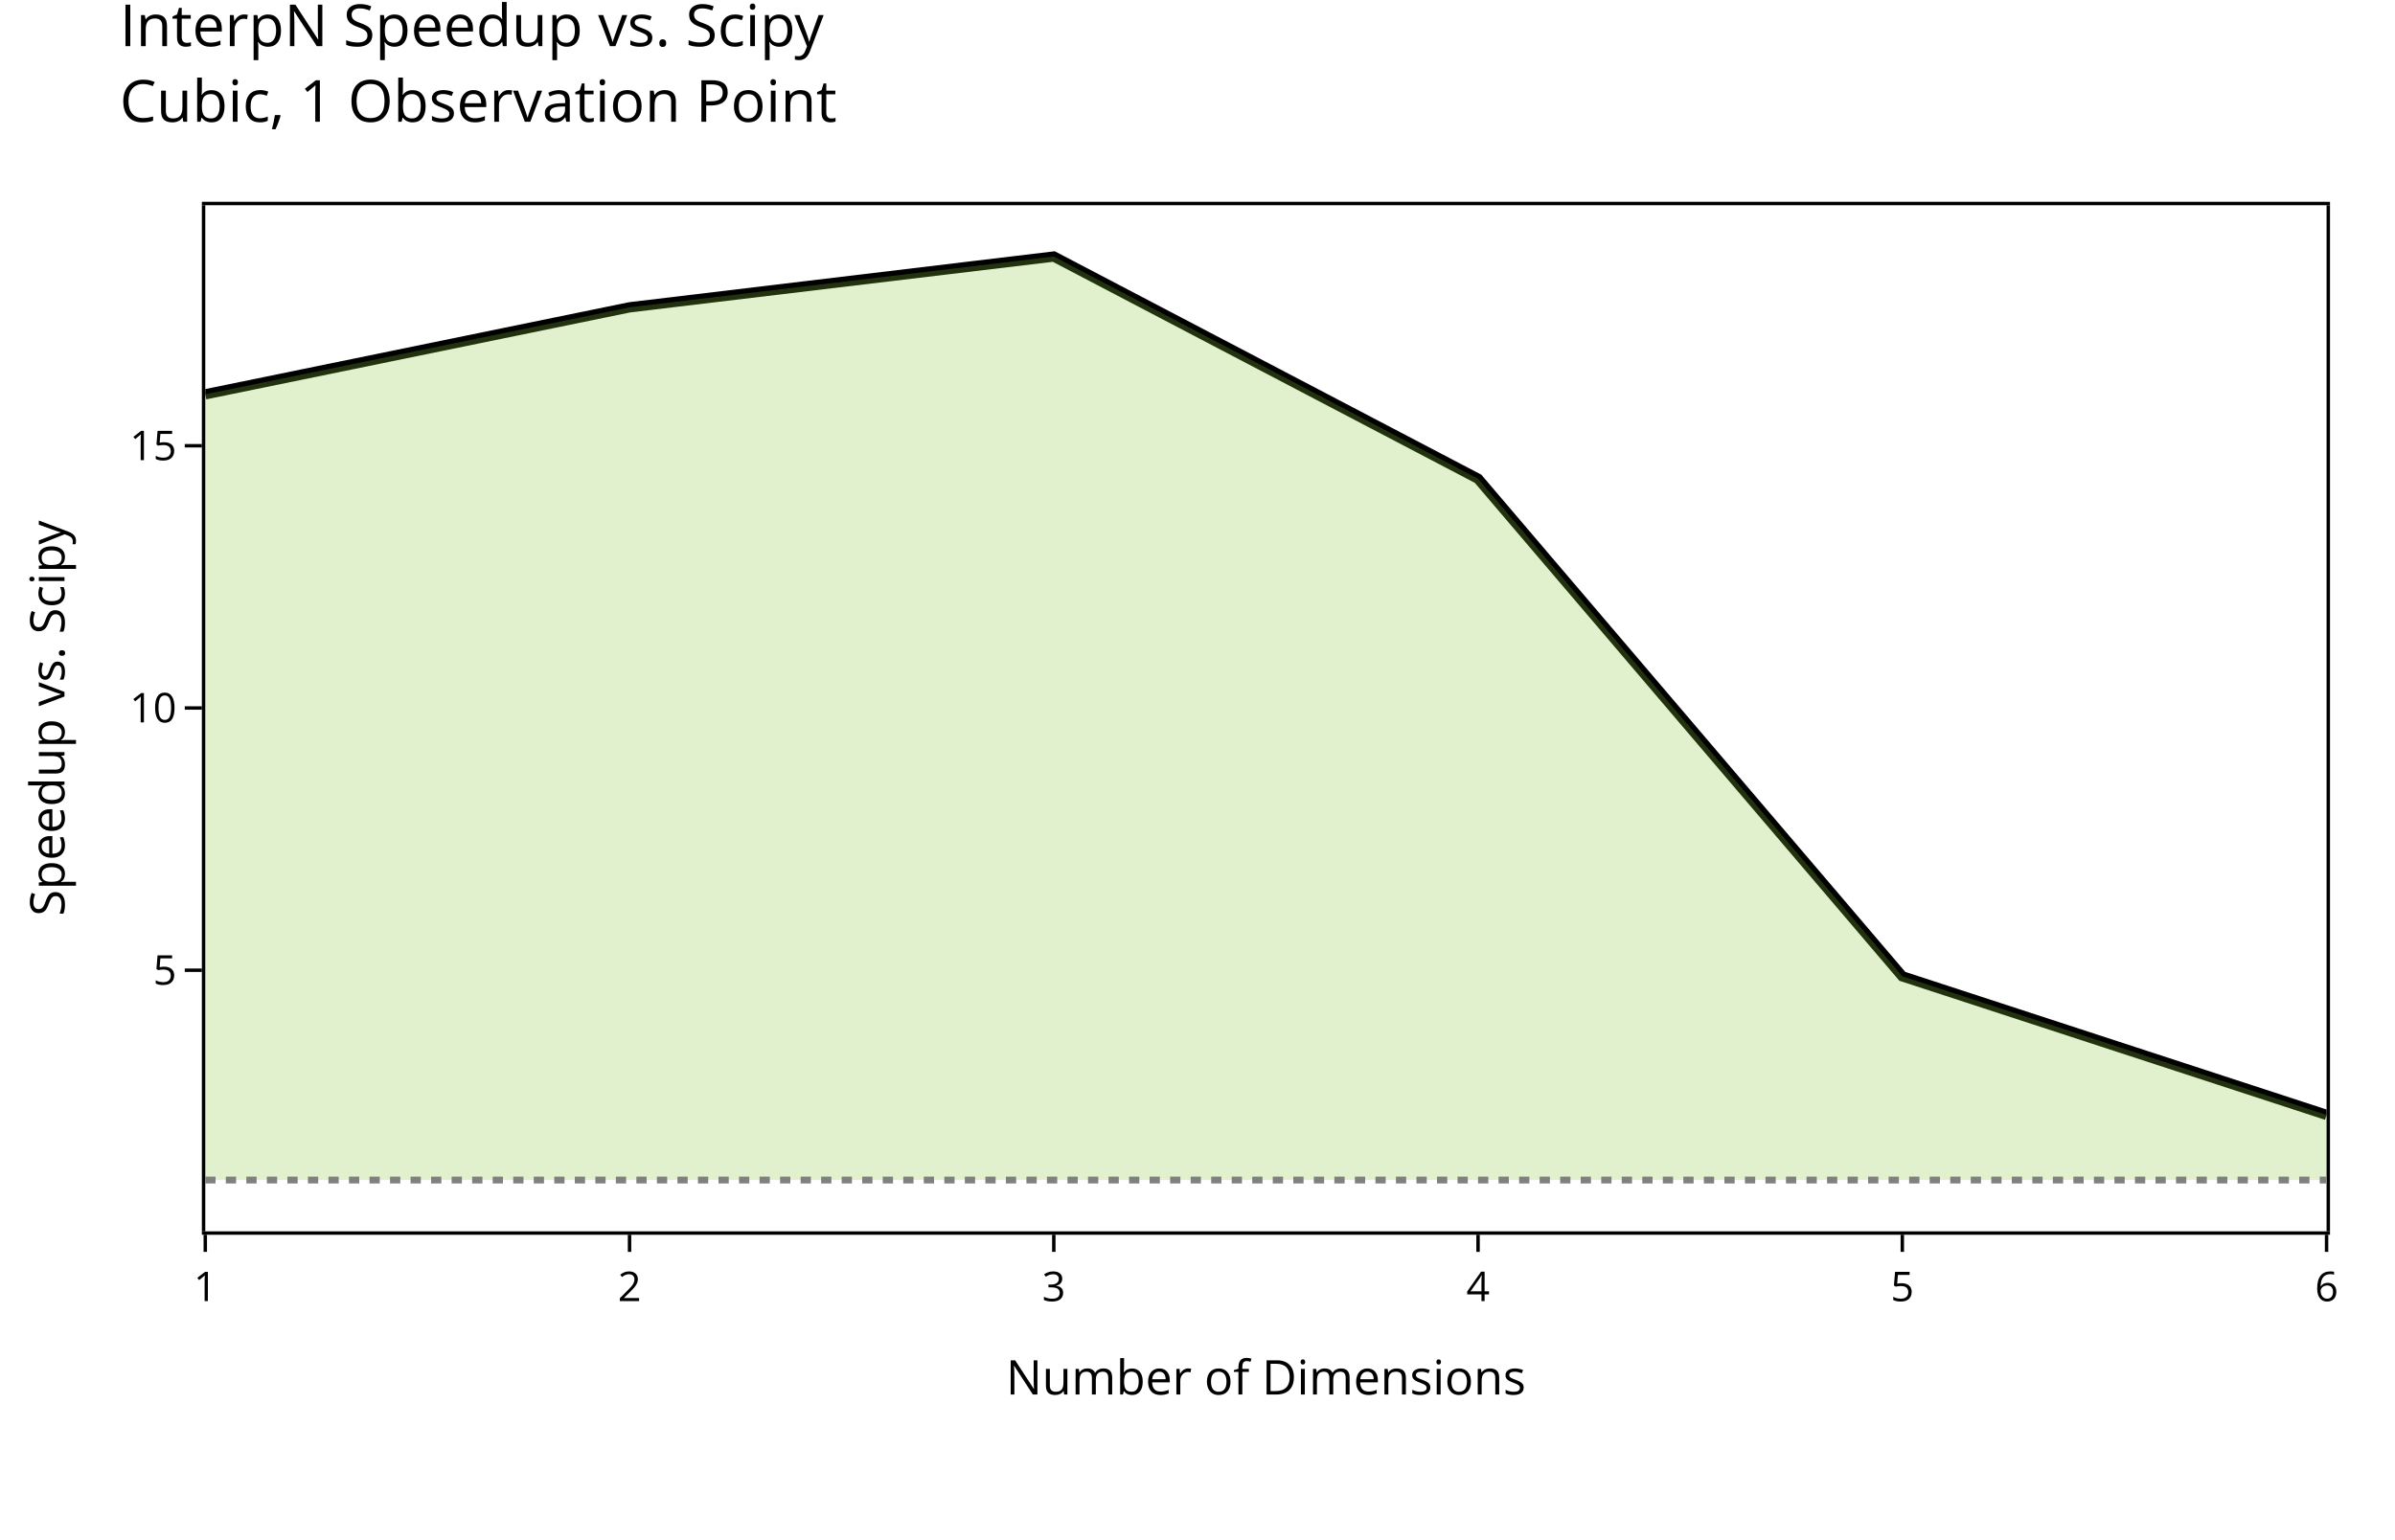
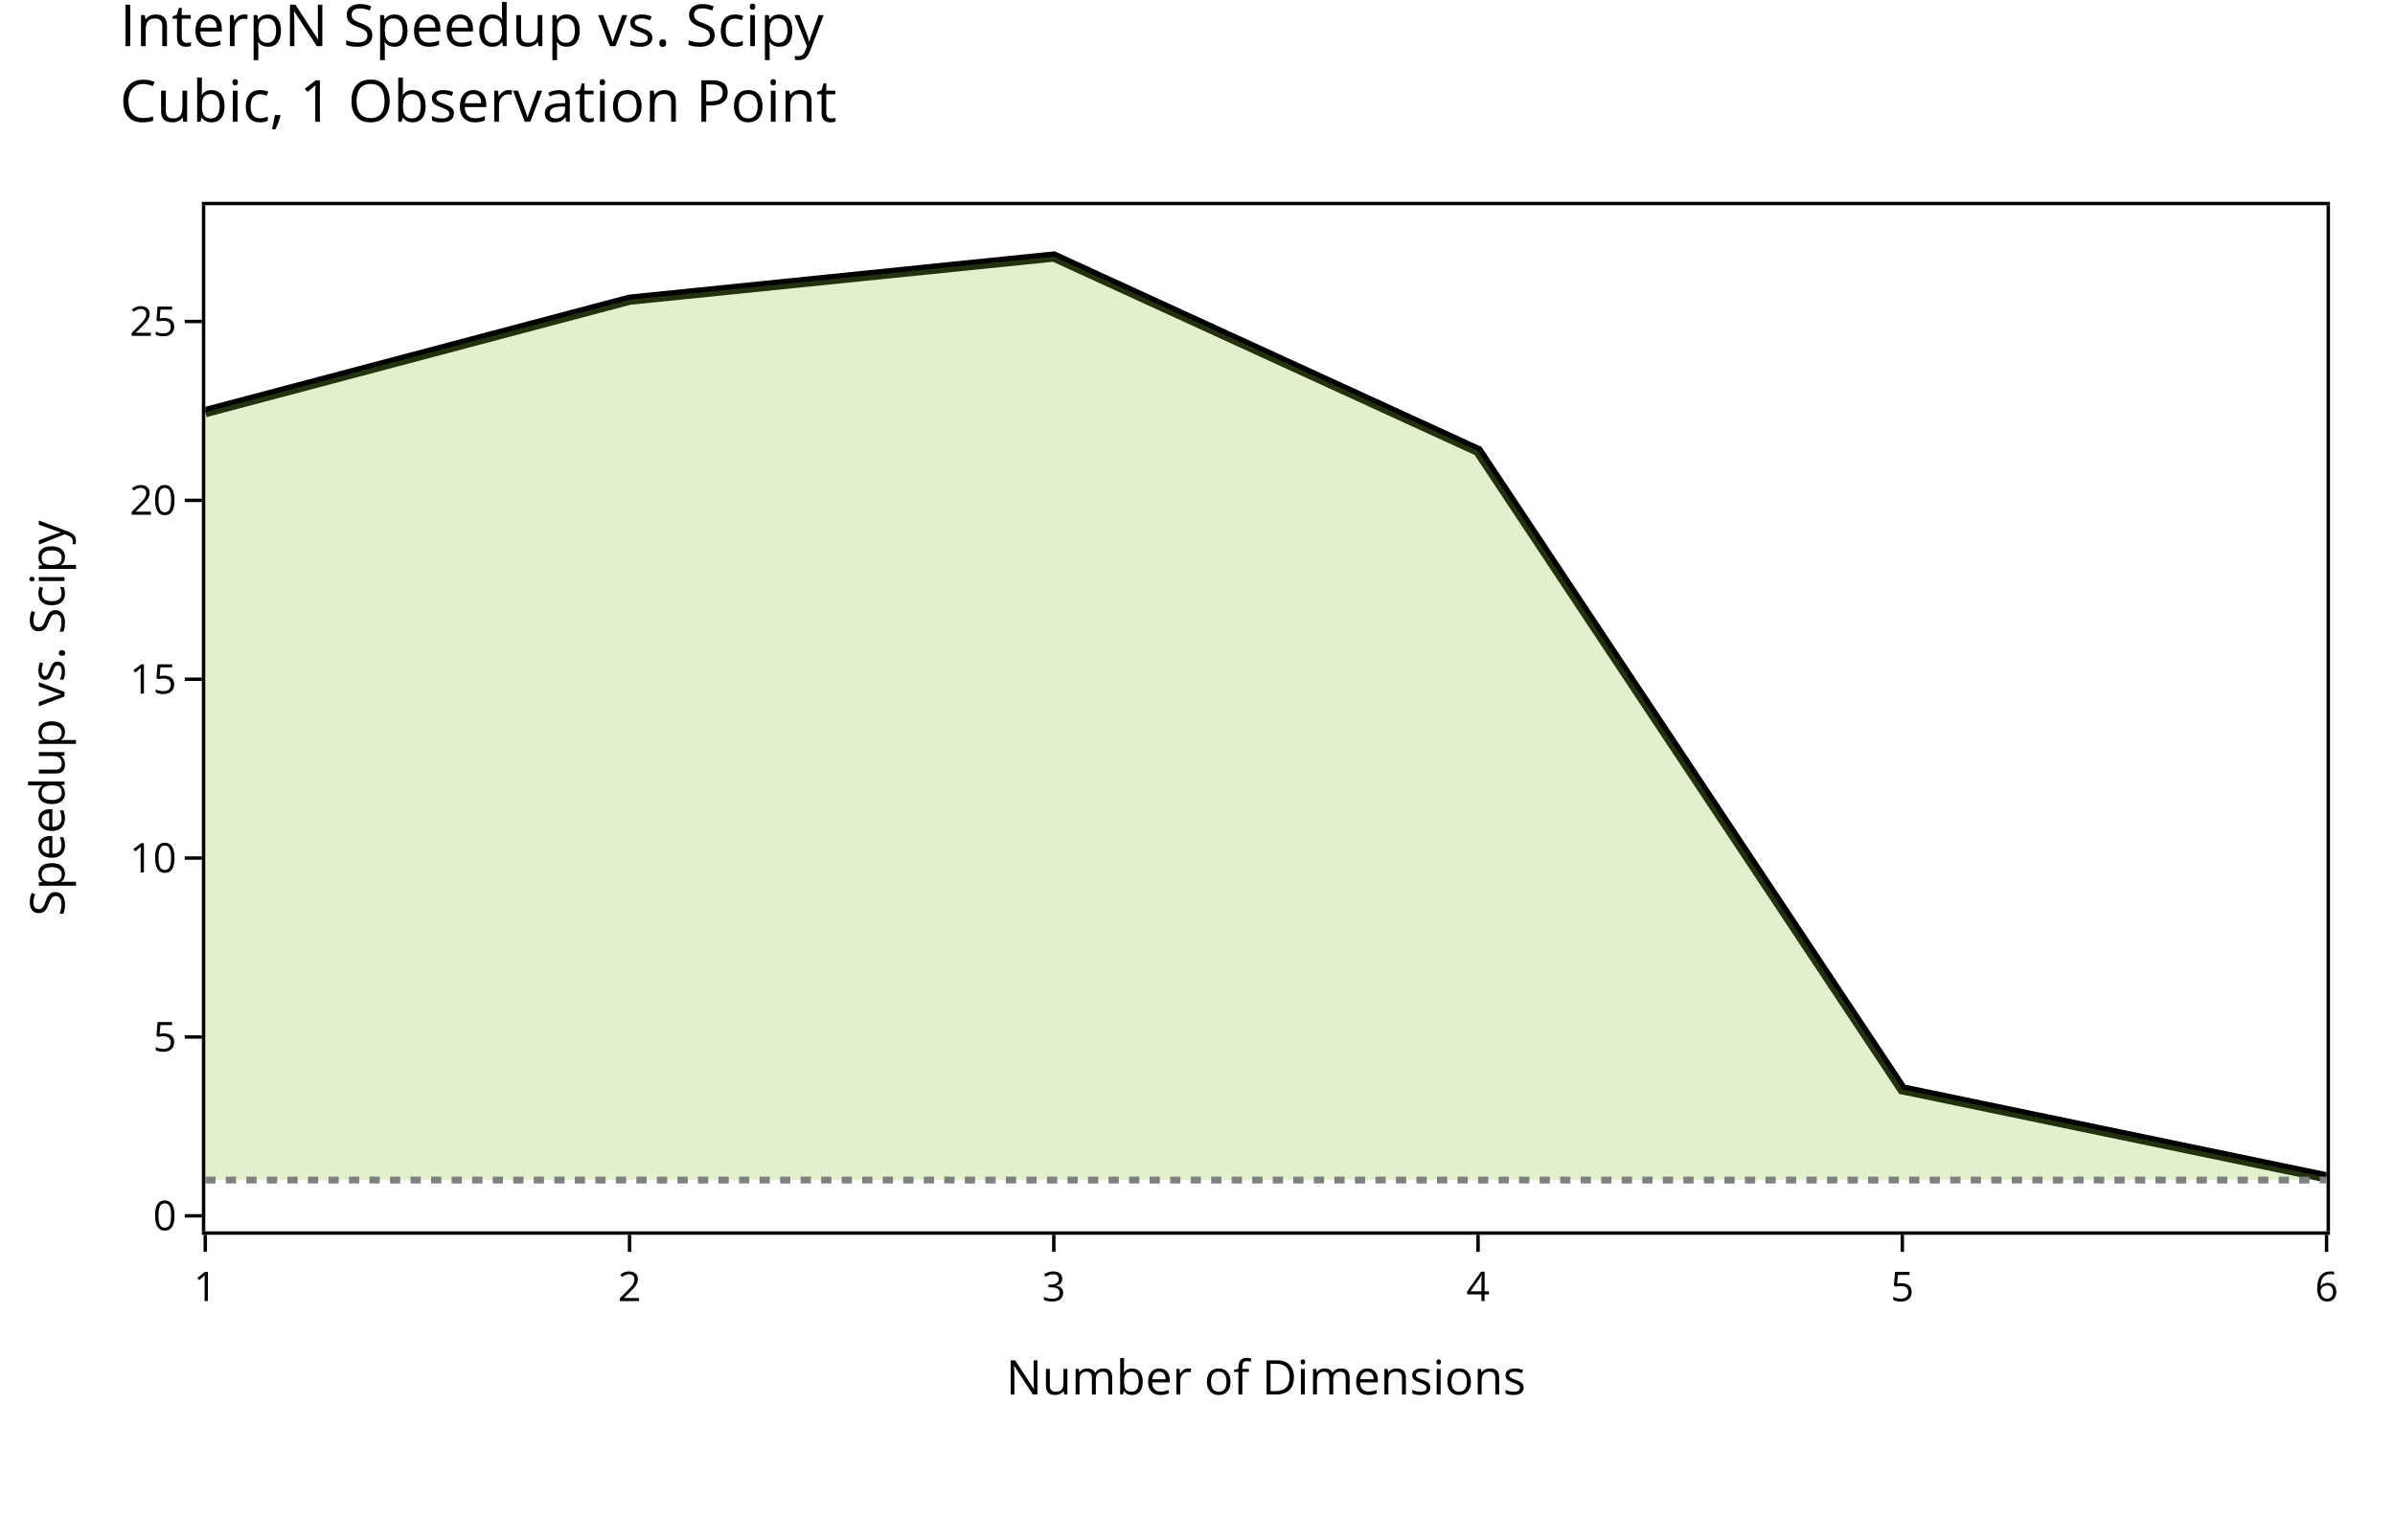
<svg xmlns="http://www.w3.org/2000/svg" class="main-svg" width="700" height="450" style="" viewBox="0 0 700 450">
  <rect x="0" y="0" width="700" height="450" style="fill: rgb(0, 0, 0); fill-opacity: 0;" />
-   <defs id="defs-040c6b">
+   <defs id="defs-009da5">
    <g class="clips">
-       <clipPath id="clip040c6bxyplot" class="plotclip">
+       <clipPath id="clip009da5xyplot" class="plotclip">
        <rect width="620" height="300" />
      </clipPath>
-       <clipPath class="axesclip" id="clip040c6bx">
+       <clipPath class="axesclip" id="clip009da5x">
        <rect x="60" y="0" width="620" height="450" />
      </clipPath>
-       <clipPath class="axesclip" id="clip040c6by">
+       <clipPath class="axesclip" id="clip009da5y">
        <rect x="0" y="60" width="700" height="300" />
      </clipPath>
-       <clipPath class="axesclip" id="clip040c6bxy">
+       <clipPath class="axesclip" id="clip009da5xy">
        <rect x="60" y="60" width="620" height="300" />
      </clipPath>
    </g>
    <g class="gradients" />
    <g class="patterns" />
  </defs>
  <g class="bglayer">
    <rect class="bg" x="60" y="60" width="620" height="300" style="fill: rgb(0, 0, 0); fill-opacity: 0; stroke-width: 0;" />
  </g>
  <g class="layer-below">
    <g class="imagelayer" />
    <g class="shapelayer" />
  </g>
  <g class="cartesianlayer">
    <g class="subplot xy">
      <g class="layer-subplot">
        <g class="shapelayer" />
        <g class="imagelayer" />
      </g>
      <g class="minor-gridlayer">
        <g class="x" />
        <g class="y" />
      </g>
      <g class="gridlayer">
        <g class="x" />
        <g class="y" />
      </g>
      <g class="zerolinelayer" />
      <g class="layer-between">
        <g class="shapelayer" />
        <g class="imagelayer" />
      </g>
      <path class="xlines-below" />
      <path class="ylines-below" />
      <g class="overlines-below" />
      <g class="xaxislayer-below" />
      <g class="yaxislayer-below" />
      <g class="overaxes-below" />
      <g class="overplot">
-         <g class="xy" transform="translate(60,60)" clip-path="url(#clip040c6bxyplot)">
+         <g class="xy" transform="translate(60,60)" clip-path="url(#clip009da5xyplot)">
          <g class="scatterlayer mlayer">
-             <g class="trace scatter traced9f476" style="stroke-miterlimit: 2; opacity: 1;">
+             <g class="trace scatter trace82d647" style="stroke-miterlimit: 2; opacity: 1;">
              <g class="fills" />
              <g class="errorbars" />
              <g class="lines">
-                 <path class="js-line" d="M0,55.28L124,29.85L248,15L372,79.97L496,225.44L620,265.96" style="vector-effect: none; fill: none; stroke: rgb(0, 0, 0); stroke-opacity: 1; stroke-width: 3px; opacity: 1;" />
+                 <path class="js-line" d="M0,60.49L124,27.62L248,15L372,71.83L496,258.47L620,284.22" style="vector-effect: none; fill: none; stroke: rgb(0, 0, 0); stroke-opacity: 1; stroke-width: 3px; opacity: 1;" />
              </g>
              <g class="points" />
              <g class="text" />
            </g>
-             <g class="trace scatter trace7acc11" style="stroke-miterlimit: 2; opacity: 1;">
+             <g class="trace scatter trace03ce87" style="stroke-miterlimit: 2; opacity: 1;">
              <g class="fills">
                <g>
-                   <path class="js-fill" d="M0,55.28L124,29.85L248,15L372,79.97L496,225.44L620,265.96L620,285L0,285Z" style="fill: rgb(139, 196, 59); fill-opacity: 0.25; stroke-width: 0;" />
+                   <path class="js-fill" d="M0,60.49L124,27.62L248,15L372,71.83L496,258.47L620,284.22L620,285L0,285Z" style="fill: rgb(139, 196, 59); fill-opacity: 0.25; stroke-width: 0;" />
                </g>
              </g>
              <g class="errorbars" />
              <g class="lines">
-                 <path class="js-line" d="M0,55.28L124,29.85L248,15L372,79.97L496,225.44L620,265.96L620,285L0,285" style="vector-effect: none; fill: none; stroke: rgb(239, 85, 59); stroke-opacity: 1; stroke-width: 0px; opacity: 1;" />
+                 <path class="js-line" d="M0,60.49L124,27.62L248,15L372,71.83L496,258.47L620,284.22L620,285L0,285" style="vector-effect: none; fill: none; stroke: rgb(239, 85, 59); stroke-opacity: 1; stroke-width: 0px; opacity: 1;" />
              </g>
              <g class="points" />
              <g class="text" />
            </g>
          </g>
        </g>
      </g>
      <path class="xlines-above crisp" d="M59,360.5H681M59,59.5H681" style="fill: none; stroke-width: 1px; stroke: rgb(0, 0, 0); stroke-opacity: 1;" />
      <path class="ylines-above crisp" d="M59.5,60V360M680.5,60V360" style="fill: none; stroke-width: 1px; stroke: rgb(0, 0, 0); stroke-opacity: 1;" />
      <g class="overlines-above" />
      <g class="xaxislayer-above">
        <path class="xtick ticks crisp" d="M0,361v5" transform="translate(60,0)" style="stroke: rgb(0, 0, 0); stroke-opacity: 1; stroke-width: 1px;" />
        <path class="xtick ticks crisp" d="M0,361v5" transform="translate(184,0)" style="stroke: rgb(0, 0, 0); stroke-opacity: 1; stroke-width: 1px;" />
        <path class="xtick ticks crisp" d="M0,361v5" transform="translate(308,0)" style="stroke: rgb(0, 0, 0); stroke-opacity: 1; stroke-width: 1px;" />
        <path class="xtick ticks crisp" d="M0,361v5" transform="translate(432,0)" style="stroke: rgb(0, 0, 0); stroke-opacity: 1; stroke-width: 1px;" />
        <path class="xtick ticks crisp" d="M0,361v5" transform="translate(556,0)" style="stroke: rgb(0, 0, 0); stroke-opacity: 1; stroke-width: 1px;" />
        <path class="xtick ticks crisp" d="M0,361v5" transform="translate(680,0)" style="stroke: rgb(0, 0, 0); stroke-opacity: 1; stroke-width: 1px;" />
        <g class="xtick">
          <text text-anchor="middle" x="0" y="380.4" transform="translate(60,0)" style="font-family: 'Open Sans', verdana, arial, sans-serif; font-size: 12px; fill: rgb(0, 0, 0); fill-opacity: 1; white-space: pre; opacity: 1;">1</text>
        </g>
        <g class="xtick">
          <text text-anchor="middle" x="0" y="380.4" style="font-family: 'Open Sans', verdana, arial, sans-serif; font-size: 12px; fill: rgb(0, 0, 0); fill-opacity: 1; white-space: pre; opacity: 1;" transform="translate(184,0)">2</text>
        </g>
        <g class="xtick">
          <text text-anchor="middle" x="0" y="380.4" style="font-family: 'Open Sans', verdana, arial, sans-serif; font-size: 12px; fill: rgb(0, 0, 0); fill-opacity: 1; white-space: pre; opacity: 1;" transform="translate(308,0)">3</text>
        </g>
        <g class="xtick">
          <text text-anchor="middle" x="0" y="380.4" style="font-family: 'Open Sans', verdana, arial, sans-serif; font-size: 12px; fill: rgb(0, 0, 0); fill-opacity: 1; white-space: pre; opacity: 1;" transform="translate(432,0)">4</text>
        </g>
        <g class="xtick">
          <text text-anchor="middle" x="0" y="380.4" style="font-family: 'Open Sans', verdana, arial, sans-serif; font-size: 12px; fill: rgb(0, 0, 0); fill-opacity: 1; white-space: pre; opacity: 1;" transform="translate(556,0)">5</text>
        </g>
        <g class="xtick">
          <text text-anchor="middle" x="0" y="380.4" style="font-family: 'Open Sans', verdana, arial, sans-serif; font-size: 12px; fill: rgb(0, 0, 0); fill-opacity: 1; white-space: pre; opacity: 1;" transform="translate(680,0)">6</text>
        </g>
      </g>
      <g class="yaxislayer-above">
-         <path class="ytick ticks crisp" d="M59,0h-5" transform="translate(0,283.66)" style="stroke: rgb(0, 0, 0); stroke-opacity: 1; stroke-width: 1px;" />
-         <path class="ytick ticks crisp" d="M59,0h-5" transform="translate(0,206.99)" style="stroke: rgb(0, 0, 0); stroke-opacity: 1; stroke-width: 1px;" />
-         <path class="ytick ticks crisp" d="M59,0h-5" transform="translate(0,130.32)" style="stroke: rgb(0, 0, 0); stroke-opacity: 1; stroke-width: 1px;" />
+         <path class="ytick ticks crisp" d="M59,0h-5" transform="translate(0,355.46)" style="stroke: rgb(0, 0, 0); stroke-opacity: 1; stroke-width: 1px;" />
+         <path class="ytick ticks crisp" d="M59,0h-5" transform="translate(0,303.17)" style="stroke: rgb(0, 0, 0); stroke-opacity: 1; stroke-width: 1px;" />
+         <path class="ytick ticks crisp" d="M59,0h-5" transform="translate(0,250.87)" style="stroke: rgb(0, 0, 0); stroke-opacity: 1; stroke-width: 1px;" />
+         <path class="ytick ticks crisp" d="M59,0h-5" transform="translate(0,198.58)" style="stroke: rgb(0, 0, 0); stroke-opacity: 1; stroke-width: 1px;" />
+         <path class="ytick ticks crisp" d="M59,0h-5" transform="translate(0,146.29)" style="stroke: rgb(0, 0, 0); stroke-opacity: 1; stroke-width: 1px;" />
+         <path class="ytick ticks crisp" d="M59,0h-5" transform="translate(0,93.99)" style="stroke: rgb(0, 0, 0); stroke-opacity: 1; stroke-width: 1px;" />
        <g class="ytick">
-           <text text-anchor="end" x="51.6" y="4.2" transform="translate(0,283.66)" style="font-family: 'Open Sans', verdana, arial, sans-serif; font-size: 12px; fill: rgb(0, 0, 0); fill-opacity: 1; white-space: pre; opacity: 1;">5</text>
+           <text text-anchor="end" x="51.6" y="4.2" transform="translate(0,355.46)" style="font-family: 'Open Sans', verdana, arial, sans-serif; font-size: 12px; fill: rgb(0, 0, 0); fill-opacity: 1; white-space: pre; opacity: 1;">0</text>
        </g>
        <g class="ytick">
-           <text text-anchor="end" x="51.6" y="4.2" style="font-family: 'Open Sans', verdana, arial, sans-serif; font-size: 12px; fill: rgb(0, 0, 0); fill-opacity: 1; white-space: pre; opacity: 1;" transform="translate(0,206.99)">10</text>
+           <text text-anchor="end" x="51.6" y="4.2" style="font-family: 'Open Sans', verdana, arial, sans-serif; font-size: 12px; fill: rgb(0, 0, 0); fill-opacity: 1; white-space: pre; opacity: 1;" transform="translate(0,303.17)">5</text>
        </g>
        <g class="ytick">
-           <text text-anchor="end" x="51.6" y="4.2" style="font-family: 'Open Sans', verdana, arial, sans-serif; font-size: 12px; fill: rgb(0, 0, 0); fill-opacity: 1; white-space: pre; opacity: 1;" transform="translate(0,130.32)">15</text>
+           <text text-anchor="end" x="51.6" y="4.2" style="font-family: 'Open Sans', verdana, arial, sans-serif; font-size: 12px; fill: rgb(0, 0, 0); fill-opacity: 1; white-space: pre; opacity: 1;" transform="translate(0,250.87)">10</text>
+         </g>
+         <g class="ytick">
+           <text text-anchor="end" x="51.6" y="4.2" style="font-family: 'Open Sans', verdana, arial, sans-serif; font-size: 12px; fill: rgb(0, 0, 0); fill-opacity: 1; white-space: pre; opacity: 1;" transform="translate(0,198.58)">15</text>
+         </g>
+         <g class="ytick">
+           <text text-anchor="end" x="51.6" y="4.2" style="font-family: 'Open Sans', verdana, arial, sans-serif; font-size: 12px; fill: rgb(0, 0, 0); fill-opacity: 1; white-space: pre; opacity: 1;" transform="translate(0,146.29)">20</text>
+         </g>
+         <g class="ytick">
+           <text text-anchor="end" x="51.6" y="4.2" style="font-family: 'Open Sans', verdana, arial, sans-serif; font-size: 12px; fill: rgb(0, 0, 0); fill-opacity: 1; white-space: pre; opacity: 1;" transform="translate(0,93.99)">25</text>
        </g>
      </g>
      <g class="overaxes-above" />
    </g>
  </g>
  <g class="polarlayer" />
  <g class="smithlayer" />
  <g class="ternarylayer" />
  <g class="geolayer" />
  <g class="funnelarealayer" />
  <g class="pielayer" />
  <g class="iciclelayer" />
  <g class="treemaplayer" />
  <g class="sunburstlayer" />
  <g class="glimages" />
-   <defs id="topdefs-040c6b">
+   <defs id="topdefs-009da5">
    <g class="clips" />
  </defs>
  <g class="layer-above">
    <g class="imagelayer" />
    <g class="shapelayer">
-       <g class="shape-group" data-index="0" clip-path="url(#clip040c6by)">
+       <g class="shape-group" data-index="0" clip-path="url(#clip009da5y)">
        <path data-index="0" fill-rule="evenodd" d="M60,345L680,345" style="opacity: 1; stroke: rgb(128, 128, 128); stroke-opacity: 1; fill: rgb(0, 0, 0); fill-opacity: 0; stroke-dasharray: 3px, 3px; stroke-width: 2px;" />
      </g>
    </g>
  </g>
  <g class="infolayer">
    <g class="g-gtitle">
      <text class="gtitle" x="35" y="13.5" text-anchor="start" dy="0.7em" style="opacity: 1; font-family: 'Open Sans', verdana, arial, sans-serif; font-size: 17px; fill: rgb(0, 0, 0); fill-opacity: 1; white-space: pre;">
        <tspan class="line" dy="0em" x="35" y="13.5">InterpN Speedup vs. Scipy</tspan>
        <tspan class="line" dy="1.3em" x="35" y="13.5">Cubic, 1 Observation Point</tspan>
      </text>
    </g>
    <g class="g-xtitle">
      <text class="xtitle" x="370" y="407.706" text-anchor="middle" style="opacity: 1; font-family: 'Open Sans', verdana, arial, sans-serif; font-size: 14px; fill: rgb(0, 0, 0); fill-opacity: 1; white-space: pre;">Number of Dimensions</text>
    </g>
    <g class="g-ytitle">
      <text class="ytitle" transform="rotate(-90,18.85,210)" x="18.85" y="210" text-anchor="middle" style="opacity: 1; font-family: 'Open Sans', verdana, arial, sans-serif; font-size: 14px; fill: rgb(0, 0, 0); fill-opacity: 1; white-space: pre;">Speedup vs. Scipy</text>
    </g>
  </g>
</svg>
